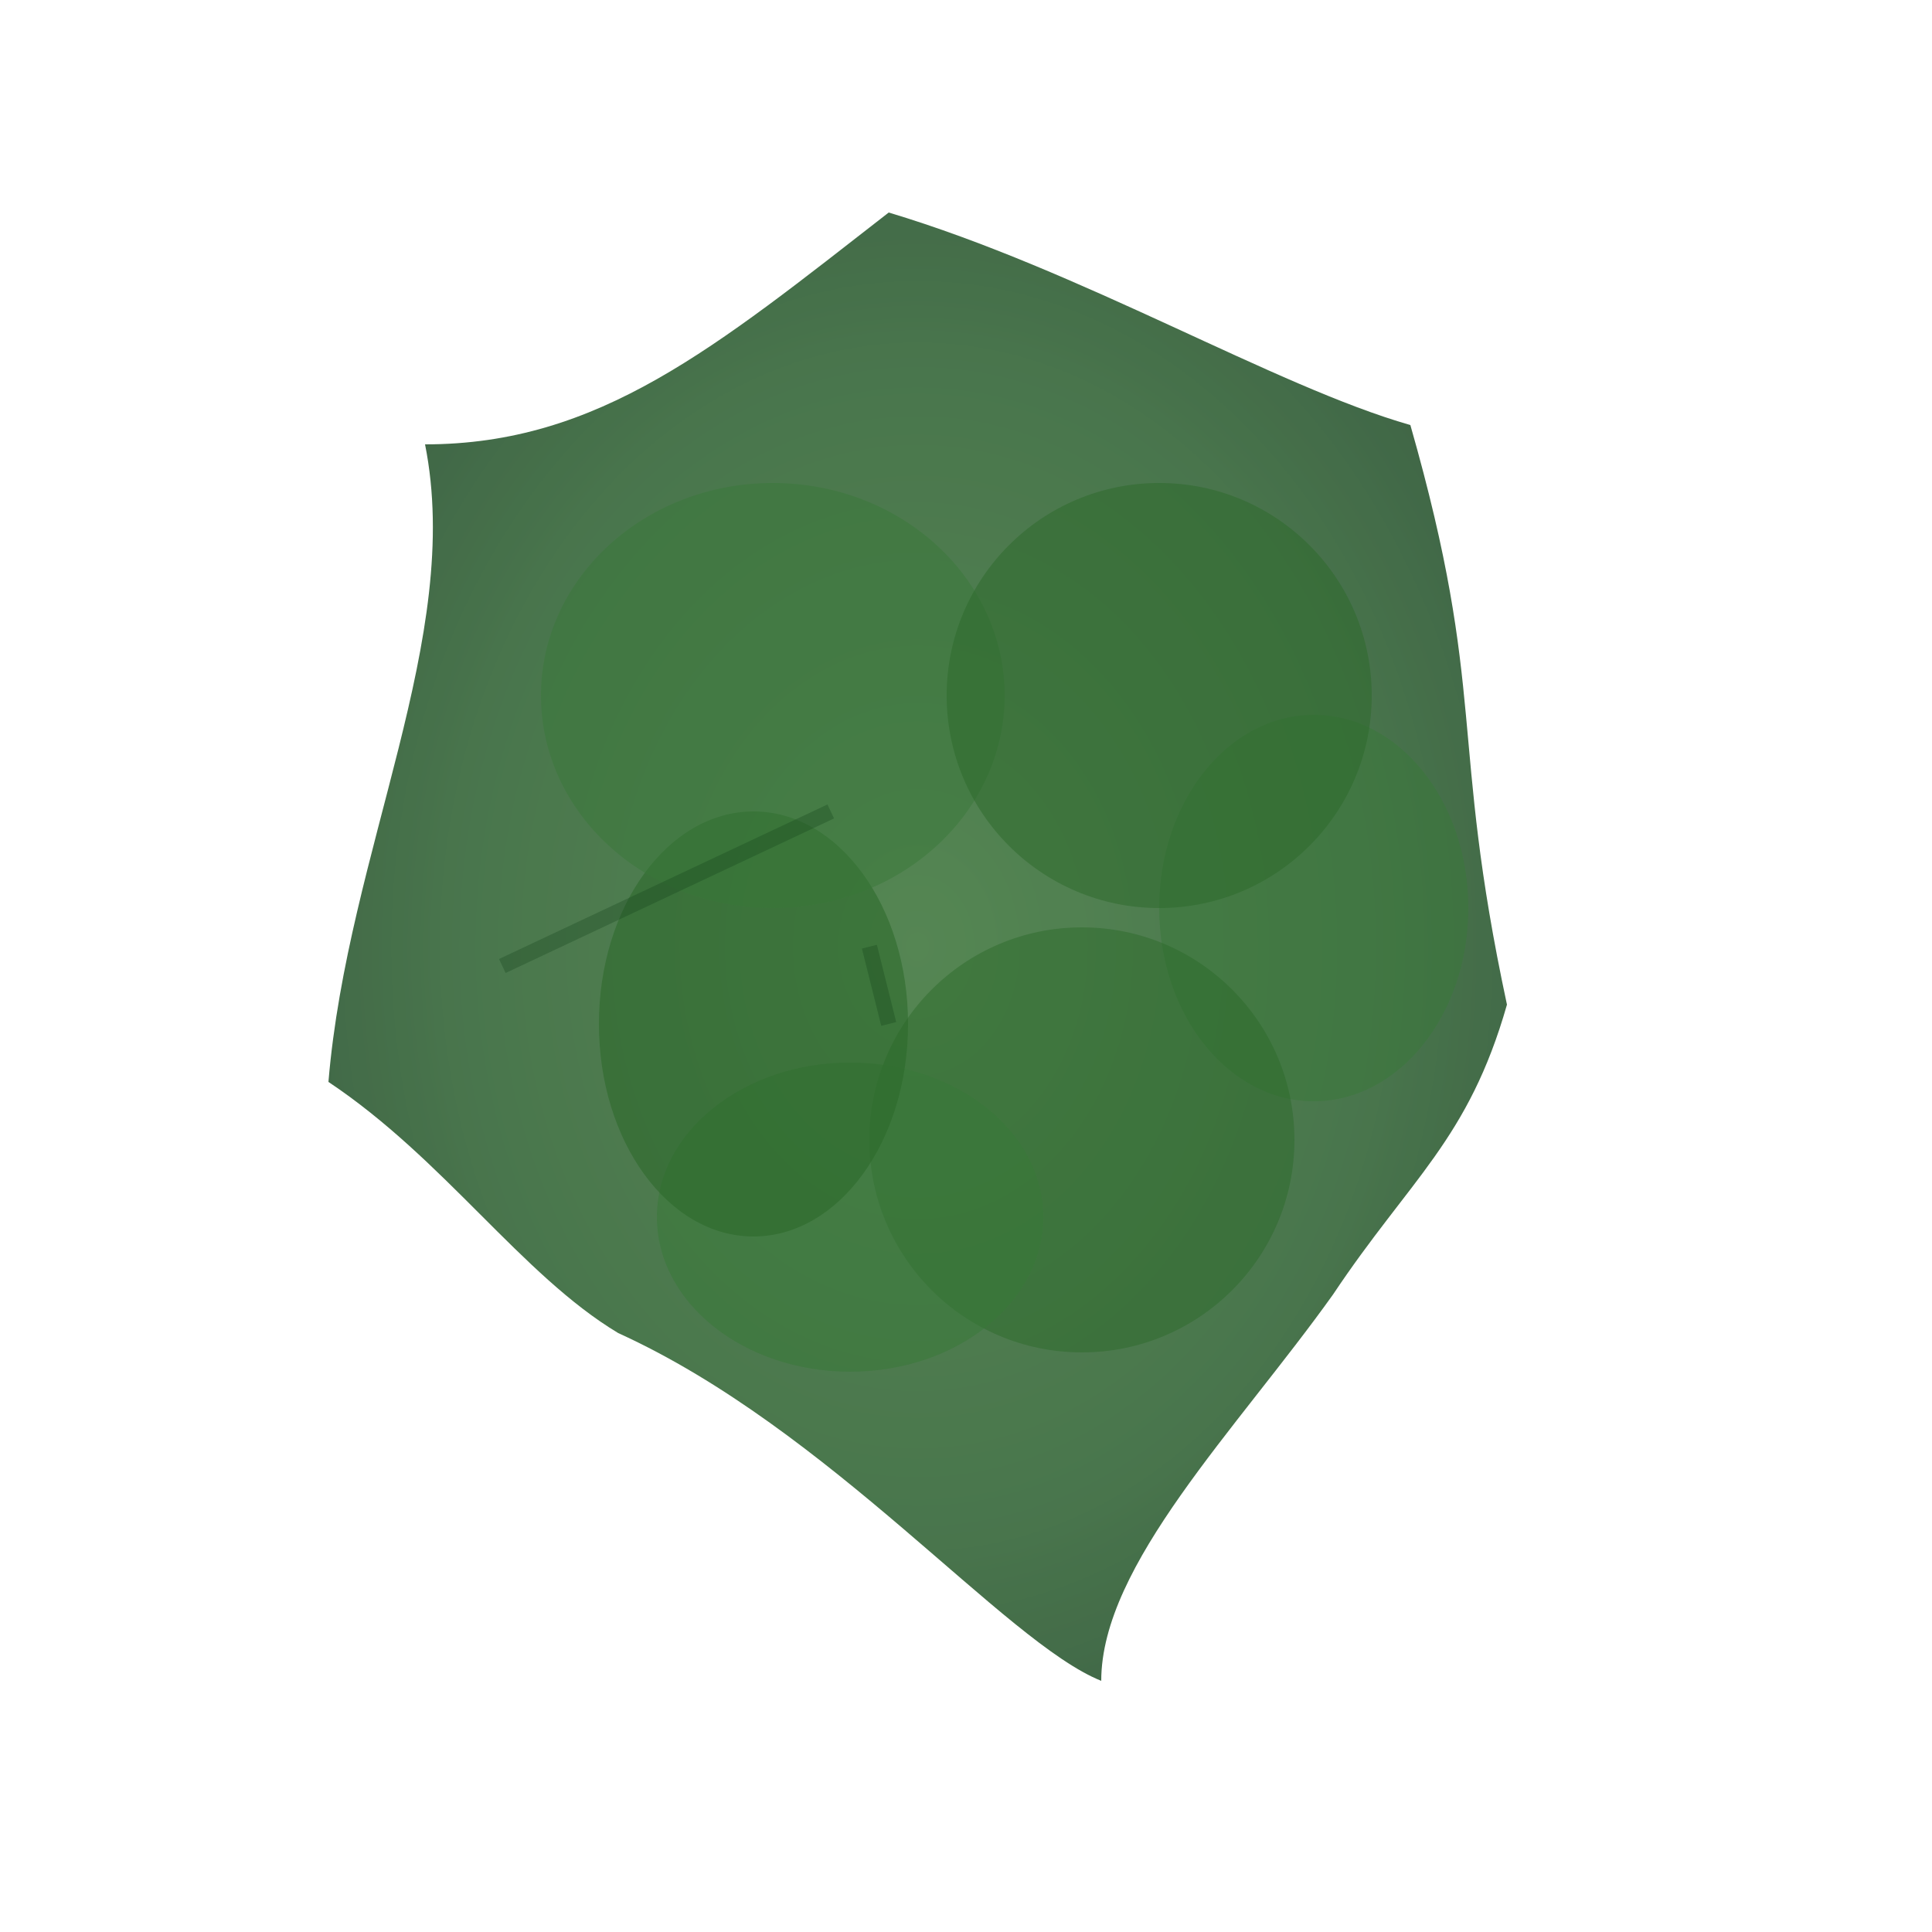
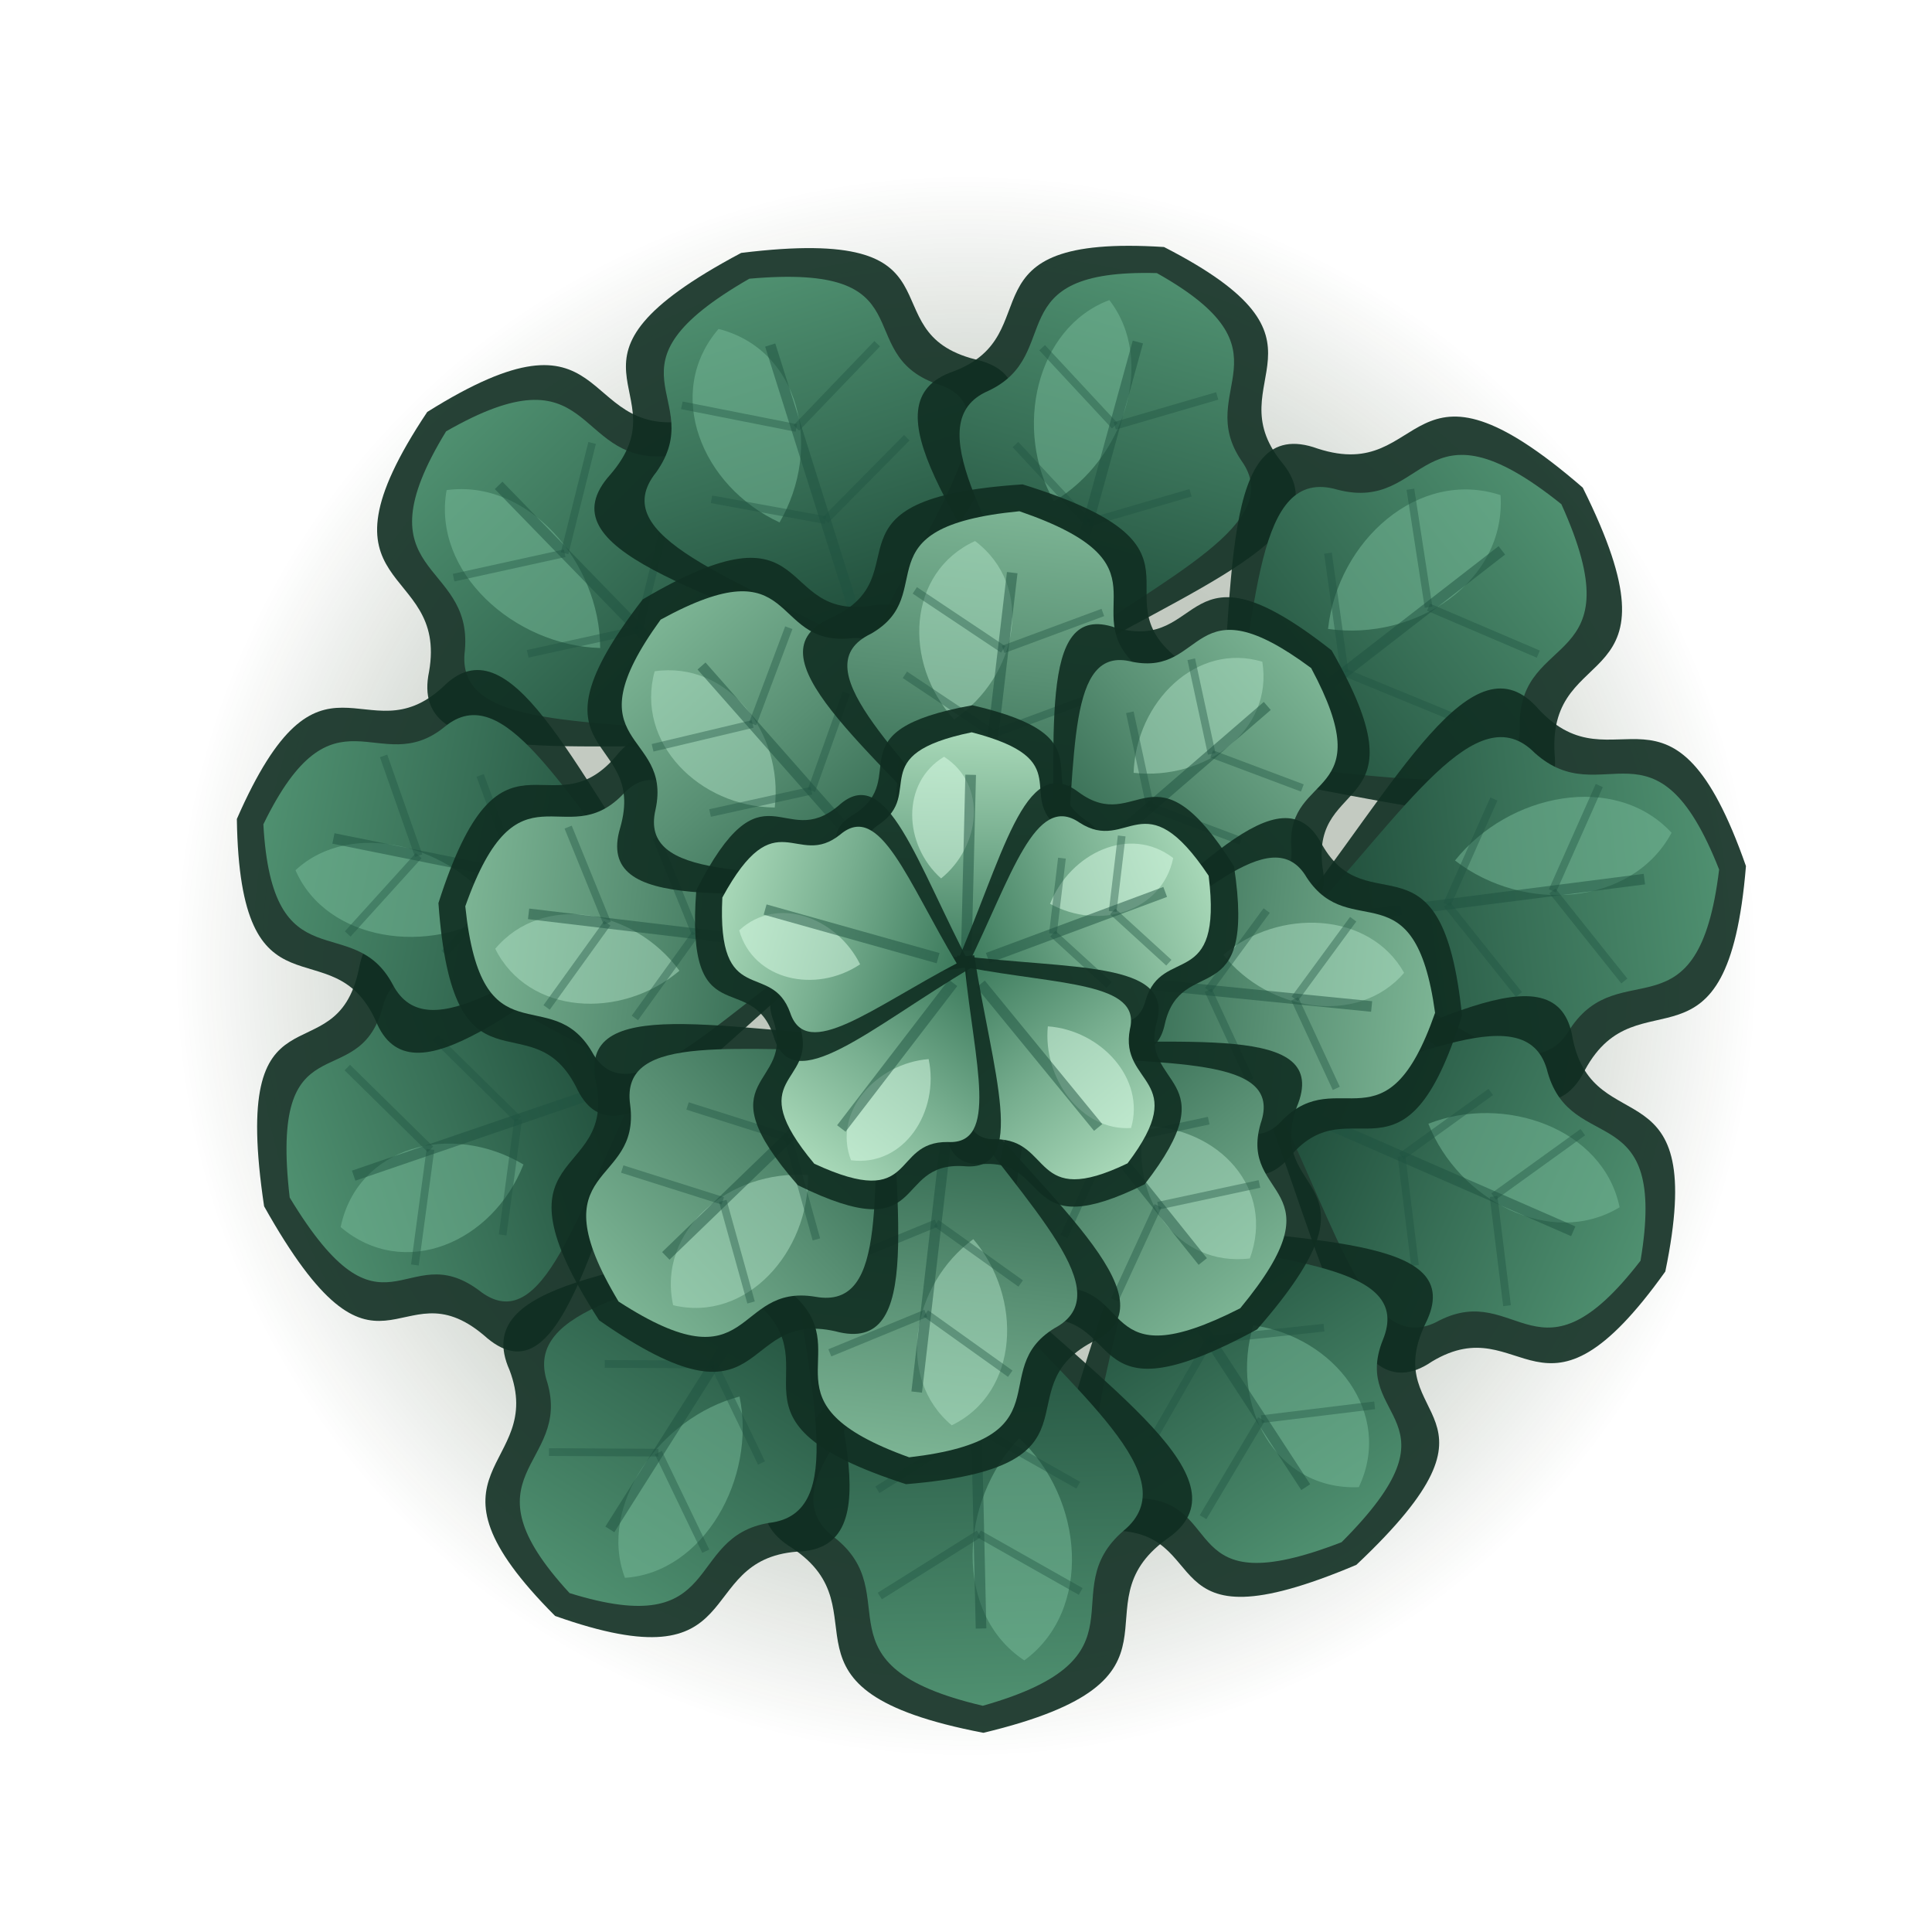
<svg xmlns="http://www.w3.org/2000/svg" viewBox="0 0 100 100">
  <defs>
-     <radialGradient id="kale_base" cx="50%" cy="50%" r="55%">
-       <stop offset="0%" stop-color="#2a6828" />
-       <stop offset="70%" stop-color="#1c5420" />
-       <stop offset="100%" stop-color="#104018" />
+     <radialGradient id="k4_shadow" cx="50%" cy="50%" r="50%">
+       <stop offset="0%" stop-color="#12300d" stop-opacity="0.28" />
+       <stop offset="62%" stop-color="#12300d" stop-opacity="0.25" />
+       <stop offset="100%" stop-color="#12300d" stop-opacity="0" />
    </radialGradient>
+     <linearGradient id="k4_r0" x1="0" y1="0" x2="0" y2="1">
+       <stop offset="0%" stop-color="#4f9070" />
+       <stop offset="48%" stop-color="#387057" />
+       <stop offset="100%" stop-color="#1d4a38" />
+     </linearGradient>
+     <linearGradient id="k4_r1" x1="0" y1="0" x2="0" y2="1">
+       <stop offset="0%" stop-color="#7cb494" />
+       <stop offset="48%" stop-color="#588f73" />
+       <stop offset="100%" stop-color="#2c624a" />
+     </linearGradient>
+     <linearGradient id="k4_r2" x1="0" y1="0" x2="0" y2="1">
+       <stop offset="0%" stop-color="#a8d8b8" />
+       <stop offset="48%" stop-color="#77ae8f" />
+       <stop offset="100%" stop-color="#3c7a5c" />
+     </linearGradient>
  </defs>
-   <path d="M78 52 C76 59 73 61 69 67 C64 74 57 81 57 87 C52 85 43 74 32 69 C27 66 23 60 17 56 C18 44 24 33 22 23 C31 23 37 18 46 11 C56 14 66 20 73 22 C77 36 75 38 78 52 Z" fill="url(#kale_base)" opacity="0.8" />
-   <ellipse cx="68" cy="47" rx="8" ry="10" fill="#387838" opacity="0.51" />
-   <ellipse cx="56" cy="59" rx="11" ry="11" fill="#2a6828" opacity="0.46" />
-   <ellipse cx="44" cy="63" rx="10" ry="8" fill="#387838" opacity="0.52" />
-   <ellipse cx="39" cy="53" rx="8" ry="11" fill="#2a6828" opacity="0.55" />
-   <ellipse cx="40" cy="36" rx="12" ry="11" fill="#387838" opacity="0.47" />
-   <ellipse cx="60" cy="36" rx="11" ry="11" fill="#2a6828" opacity="0.49" />
-   <line x1="43" y1="42" x2="26" y2="50" stroke="#104018" stroke-width="0.8" opacity="0.3" />
-   <line x1="45" y1="49" x2="46" y2="53" stroke="#104018" stroke-width="0.8" opacity="0.3" />
+   <circle cx="50" cy="50" r="41.0" fill="url(#k4_shadow)" />
+   <g transform="rotate(315.8 50 50)">
+     <path d="M 50.0 10.0 C 61.2 12.4, 54.6 16.3, 59.3 19.7 C 63.6 22.6, 56.5 27.4, 50.0 34.2 C 43.5 27.4, 36.4 22.6, 40.7 19.7 C 45.4 16.3, 38.8 12.4, 50.0 10.0 Z" fill="#0f2e21" opacity="0.9" />
+     <path d="M 50.0 11.4 C 58.6 13.6, 53.6 17.1, 57.2 20.2 C 60.5 22.8, 55.0 27.2, 50.0 33.4 C 45.0 27.2, 39.5 22.8, 42.8 20.2 C 46.4 17.1, 41.4 13.6, 50.0 11.4 Z" fill="url(#k4_r0)" />
+     <path d="M 47.9 13.6 C 51.3 16.1, 51.0 21.8, 47.9 25.0 C 44.8 21.8, 44.4 16.1, 47.9 13.6 Z" fill="#79be9c" opacity="0.5" />
+     <line x1="50" y1="31.6" x2="50" y2="15.3" stroke="#1e5240" stroke-width="0.55" opacity="0.5" />
+     <line x1="50" y1="25.7" x2="55.0" y2="22.6" stroke="#1e5240" stroke-width="0.4" opacity="0.4" />
+     <line x1="50" y1="25.7" x2="45.0" y2="22.6" stroke="#1e5240" stroke-width="0.4" opacity="0.4" />
+     <line x1="50" y1="20.2" x2="55.0" y2="17.1" stroke="#1e5240" stroke-width="0.4" opacity="0.4" />
+     <line x1="50" y1="20.2" x2="45.0" y2="17.1" stroke="#1e5240" stroke-width="0.4" opacity="0.4" />
+   </g>
+   <g transform="rotate(342.5 50 50)">
+     <path d="M 50.0 11.3 C 61.9 13.5, 54.9 17.1, 59.9 20.2 C 64.5 22.9, 56.9 27.4, 50.0 33.6 C 43.1 27.4, 35.5 22.9, 40.1 20.2 C 45.1 17.1, 38.1 13.5, 50.0 11.3 Z" fill="#0f2e21" opacity="0.9" />
+     <path d="M 50.0 12.7 C 59.1 14.7, 53.8 17.9, 57.6 20.8 C 61.2 23.2, 55.3 27.2, 50.0 32.8 C 44.7 27.2, 38.8 23.2, 42.4 20.8 C 46.2 17.9, 40.9 14.7, 50.0 12.7 Z" fill="url(#k4_r0)" />
+     <path d="M 47.7 14.7 C 51.4 17.0, 51.0 22.2, 47.7 25.2 C 44.4 22.2, 44.0 17.0, 47.7 14.7 Z" fill="#79be9c" opacity="0.5" />
+     <line x1="50" y1="31.2" x2="50" y2="16.3" stroke="#1e5240" stroke-width="0.55" opacity="0.5" />
+     <line x1="50" y1="25.8" x2="55.3" y2="23.0" stroke="#1e5240" stroke-width="0.4" opacity="0.4" />
+     <line x1="50" y1="25.8" x2="44.7" y2="23.0" stroke="#1e5240" stroke-width="0.4" opacity="0.4" />
+     <line x1="50" y1="20.8" x2="55.3" y2="17.9" stroke="#1e5240" stroke-width="0.4" opacity="0.4" />
+     <line x1="50" y1="20.8" x2="44.7" y2="17.9" stroke="#1e5240" stroke-width="0.4" opacity="0.4" />
+   </g>
+   <g transform="rotate(375.4 50 50)">
+     <path d="M 50.0 11.4 C 60.6 13.6, 54.4 17.3, 58.8 20.5 C 62.9 23.3, 56.2 27.9, 50.0 34.3 C 43.8 27.9, 37.1 23.3, 41.2 20.5 C 45.6 17.3, 39.4 13.6, 50.0 11.4 Z" fill="#0f2e21" opacity="0.9" />
+     <path d="M 50.0 12.8 C 58.1 14.8, 53.4 18.1, 56.8 21.0 C 59.9 23.5, 54.7 27.7, 50.0 33.5 C 45.3 27.7, 40.1 23.5, 43.2 21.0 C 46.6 18.1, 41.9 14.8, 50.0 12.8 Z" fill="url(#k4_r0)" />
+     <path d="M 48.0 14.8 C 51.2 17.2, 50.9 22.6, 48.0 25.6 C 45.0 22.6, 44.7 17.2, 48.0 14.8 Z" fill="#79be9c" opacity="0.5" />
+     <line x1="50" y1="31.8" x2="50" y2="16.5" stroke="#1e5240" stroke-width="0.55" opacity="0.5" />
+     <line x1="50" y1="26.2" x2="54.7" y2="23.3" stroke="#1e5240" stroke-width="0.4" opacity="0.4" />
+     <line x1="50" y1="26.2" x2="45.3" y2="23.3" stroke="#1e5240" stroke-width="0.4" opacity="0.4" />
+     <line x1="50" y1="21.0" x2="54.7" y2="18.1" stroke="#1e5240" stroke-width="0.4" opacity="0.4" />
+     <line x1="50" y1="21.0" x2="45.3" y2="18.1" stroke="#1e5240" stroke-width="0.4" opacity="0.4" />
+   </g>
+   <g transform="rotate(412.2 50 50)">
+     <path d="M 50.0 9.6 C 62.0 12.0, 55.0 15.8, 60.0 19.2 C 64.6 22.1, 57.0 26.9, 50.0 33.6 C 43.0 26.9, 35.4 22.1, 40.0 19.2 C 45.0 15.8, 38.0 12.0, 50.0 9.6 Z" fill="#0f2e21" opacity="0.9" />
+     <path d="M 50.0 11.0 C 59.2 13.2, 53.8 16.7, 57.7 19.7 C 61.3 22.3, 55.4 26.7, 50.0 32.8 C 44.6 26.7, 38.7 22.3, 42.3 19.7 C 46.2 16.7, 40.8 13.2, 50.0 11.0 Z" fill="url(#k4_r0)" />
+     <path d="M 47.7 13.2 C 51.4 15.7, 51.0 21.3, 47.7 24.5 C 44.4 21.3, 44.0 15.7, 47.7 13.2 Z" fill="#79be9c" opacity="0.5" />
+     <line x1="50" y1="31.0" x2="50" y2="14.9" stroke="#1e5240" stroke-width="0.55" opacity="0.5" />
+     <line x1="50" y1="25.2" x2="55.4" y2="22.1" stroke="#1e5240" stroke-width="0.4" opacity="0.4" />
+     <line x1="50" y1="25.2" x2="44.6" y2="22.1" stroke="#1e5240" stroke-width="0.4" opacity="0.4" />
+     <line x1="50" y1="19.7" x2="55.4" y2="16.7" stroke="#1e5240" stroke-width="0.4" opacity="0.4" />
+     <line x1="50" y1="19.7" x2="44.6" y2="16.7" stroke="#1e5240" stroke-width="0.4" opacity="0.4" />
+   </g>
+   <g transform="rotate(442.7 50 50)">
+     <path d="M 50.0 9.3 C 61.3 11.7, 54.7 15.5, 59.4 18.9 C 63.8 21.8, 56.6 26.6, 50.0 33.3 C 43.4 26.6, 36.2 21.8, 40.6 18.9 C 45.3 15.5, 38.7 11.7, 50.0 9.3 Z" fill="#0f2e21" opacity="0.9" />
+     <path d="M 50.0 10.7 C 58.7 12.9, 53.6 16.3, 57.2 19.4 C 60.6 22.0, 55.1 26.4, 50.0 32.5 C 44.9 26.4, 39.4 22.0, 42.8 19.4 C 46.4 16.3, 41.3 12.9, 50.0 10.7 Z" fill="url(#k4_r0)" />
+     <path d="M 47.8 12.9 C 51.3 15.4, 51.0 21.0, 47.8 24.2 C 44.7 21.0, 44.3 15.4, 47.8 12.9 Z" fill="#79be9c" opacity="0.5" />
+     <line x1="50" y1="30.8" x2="50" y2="14.6" stroke="#1e5240" stroke-width="0.55" opacity="0.5" />
+     <line x1="50" y1="24.9" x2="55.1" y2="21.8" stroke="#1e5240" stroke-width="0.4" opacity="0.4" />
+     <line x1="50" y1="24.9" x2="44.9" y2="21.8" stroke="#1e5240" stroke-width="0.4" opacity="0.4" />
+     <line x1="50" y1="19.4" x2="55.1" y2="16.3" stroke="#1e5240" stroke-width="0.4" opacity="0.4" />
+     <line x1="50" y1="19.4" x2="44.9" y2="16.3" stroke="#1e5240" stroke-width="0.4" opacity="0.4" />
+   </g>
+   <g transform="rotate(473.6 50 50)">
+     <path d="M 50.0 10.5 C 60.9 12.8, 54.6 16.5, 59.1 19.7 C 63.4 22.4, 56.4 27.0, 50.0 33.4 C 43.6 27.0, 36.6 22.4, 40.9 19.7 C 45.4 16.5, 39.1 12.8, 50.0 10.5 Z" fill="#0f2e21" opacity="0.9" />
+     <path d="M 50.0 11.9 C 58.4 14.0, 53.5 17.3, 57.0 20.2 C 60.3 22.7, 54.9 26.8, 50.0 32.6 C 45.1 26.8, 39.7 22.7, 43.0 20.2 C 46.5 17.3, 41.6 14.0, 50.0 11.9 Z" fill="url(#k4_r0)" />
+     <path d="M 47.9 14.0 C 51.3 16.4, 50.9 21.8, 47.9 24.8 C 44.9 21.8, 44.5 16.4, 47.9 14.0 Z" fill="#79be9c" opacity="0.5" />
+     <line x1="50" y1="31.0" x2="50" y2="15.7" stroke="#1e5240" stroke-width="0.55" opacity="0.5" />
+     <line x1="50" y1="25.4" x2="54.9" y2="22.5" stroke="#1e5240" stroke-width="0.4" opacity="0.4" />
+     <line x1="50" y1="25.4" x2="45.1" y2="22.5" stroke="#1e5240" stroke-width="0.4" opacity="0.4" />
+     <line x1="50" y1="20.2" x2="54.9" y2="17.3" stroke="#1e5240" stroke-width="0.4" opacity="0.4" />
+     <line x1="50" y1="20.2" x2="45.1" y2="17.3" stroke="#1e5240" stroke-width="0.4" opacity="0.4" />
+   </g>
+   <g transform="rotate(506.9 50 50)">
+     <path d="M 50.0 13.0 C 61.7 15.1, 54.9 18.5, 59.8 21.5 C 64.3 24.1, 56.8 28.4, 50.0 34.4 C 43.2 28.4, 35.7 24.1, 40.2 21.5 C 45.1 18.5, 38.3 15.1, 50.0 13.0 Z" fill="#0f2e21" opacity="0.9" />
+     <path d="M 50.0 14.4 C 59.0 16.3, 53.8 19.4, 57.5 22.0 C 61.0 24.4, 55.3 28.2, 50.0 33.6 C 44.7 28.2, 39.0 24.4, 42.5 22.0 C 46.2 19.4, 41.0 16.3, 50.0 14.4 Z" fill="url(#k4_r0)" />
+     <path d="M 47.7 16.3 C 51.4 18.5, 51.0 23.5, 47.7 26.3 C 44.5 23.5, 44.1 18.5, 47.7 16.3 Z" fill="#79be9c" opacity="0.5" />
+     <line x1="50" y1="32.0" x2="50" y2="17.8" stroke="#1e5240" stroke-width="0.55" opacity="0.5" />
+     <line x1="50" y1="26.9" x2="55.3" y2="24.2" stroke="#1e5240" stroke-width="0.4" opacity="0.4" />
+     <line x1="50" y1="26.9" x2="44.7" y2="24.2" stroke="#1e5240" stroke-width="0.4" opacity="0.4" />
+     <line x1="50" y1="22.0" x2="55.3" y2="19.4" stroke="#1e5240" stroke-width="0.4" opacity="0.4" />
+     <line x1="50" y1="22.0" x2="44.7" y2="19.4" stroke="#1e5240" stroke-width="0.4" opacity="0.4" />
+   </g>
+   <g transform="rotate(538.7 50 50)">
+     <path d="M 50.0 10.3 C 61.6 12.8, 54.8 16.7, 59.7 20.1 C 64.2 23.0, 56.8 27.9, 50.0 34.7 C 43.2 27.9, 35.8 23.0, 40.3 20.1 C 45.2 16.7, 38.4 12.8, 50.0 10.3 Z" fill="#0f2e21" opacity="0.9" />
+     <path d="M 50.0 11.7 C 58.9 14.0, 53.7 17.5, 57.5 20.6 C 60.9 23.3, 55.2 27.7, 50.0 33.9 C 44.8 27.7, 39.1 23.3, 42.5 20.6 C 46.3 17.5, 41.1 14.0, 50.0 11.7 Z" fill="url(#k4_r0)" />
+     <path d="M 47.8 14.0 C 51.4 16.5, 51.0 22.3, 47.8 25.5 C 44.5 22.3, 44.2 16.5, 47.8 14.0 Z" fill="#79be9c" opacity="0.5" />
+     <line x1="50" y1="32.1" x2="50" y2="15.7" stroke="#1e5240" stroke-width="0.55" opacity="0.5" />
+     <line x1="50" y1="26.1" x2="55.2" y2="23.0" stroke="#1e5240" stroke-width="0.4" opacity="0.4" />
+     <line x1="50" y1="26.1" x2="44.8" y2="23.0" stroke="#1e5240" stroke-width="0.4" opacity="0.4" />
+     <line x1="50" y1="20.6" x2="55.2" y2="17.5" stroke="#1e5240" stroke-width="0.4" opacity="0.4" />
+     <line x1="50" y1="20.6" x2="44.8" y2="17.5" stroke="#1e5240" stroke-width="0.4" opacity="0.4" />
+   </g>
+   <g transform="rotate(572.3 50 50)">
+     <path d="M 50.0 10.2 C 60.6 12.6, 54.4 16.4, 58.8 19.7 C 63.0 22.5, 56.2 27.3, 50.0 33.9 C 43.8 27.3, 37.0 22.5, 41.2 19.7 C 45.6 16.4, 39.4 12.6, 50.0 10.2 Z" fill="#0f2e21" opacity="0.9" />
+     <path d="M 50.0 11.6 C 58.2 13.8, 53.4 17.2, 56.8 20.2 C 60.0 22.8, 54.8 27.1, 50.0 33.1 C 45.2 27.1, 40.0 22.8, 43.2 20.2 C 46.6 17.2, 41.8 13.8, 50.0 11.6 Z" fill="url(#k4_r0)" />
+     <path d="M 48.0 13.8 C 51.2 16.2, 50.9 21.8, 48.0 24.9 C 45.0 21.8, 44.7 16.2, 48.0 13.8 Z" fill="#79be9c" opacity="0.5" />
+     <line x1="50" y1="31.4" x2="50" y2="15.5" stroke="#1e5240" stroke-width="0.55" opacity="0.5" />
+     <line x1="50" y1="25.6" x2="54.8" y2="22.6" stroke="#1e5240" stroke-width="0.4" opacity="0.4" />
+     <line x1="50" y1="25.6" x2="45.2" y2="22.6" stroke="#1e5240" stroke-width="0.4" opacity="0.4" />
+     <line x1="50" y1="20.2" x2="54.8" y2="17.2" stroke="#1e5240" stroke-width="0.4" opacity="0.4" />
+     <line x1="50" y1="20.2" x2="45.2" y2="17.2" stroke="#1e5240" stroke-width="0.4" opacity="0.4" />
+   </g>
+   <g transform="rotate(611.1 50 50)">
+     <path d="M 50.0 11.6 C 62.0 13.8, 55.0 17.2, 60.0 20.2 C 64.7 22.8, 57.0 27.1, 50.0 33.1 C 43.0 27.1, 35.3 22.8, 40.0 20.2 C 45.0 17.2, 38.0 13.8, 50.0 11.6 Z" fill="#0f2e21" opacity="0.9" />
+     <path d="M 50.0 13.0 C 59.2 15.0, 53.8 18.0, 57.7 20.7 C 61.3 23.0, 55.4 26.9, 50.0 32.3 C 44.6 26.9, 38.7 23.0, 42.3 20.7 C 46.2 18.0, 40.8 15.0, 50.0 13.0 Z" fill="url(#k4_r0)" />
+     <path d="M 47.7 15.0 C 51.4 17.2, 51.0 22.2, 47.7 25.0 C 44.4 22.2, 44.0 17.2, 47.7 15.0 Z" fill="#79be9c" opacity="0.5" />
+     <line x1="50" y1="30.7" x2="50" y2="16.5" stroke="#1e5240" stroke-width="0.55" opacity="0.5" />
+     <line x1="50" y1="25.5" x2="55.4" y2="22.8" stroke="#1e5240" stroke-width="0.4" opacity="0.4" />
+     <line x1="50" y1="25.5" x2="44.6" y2="22.8" stroke="#1e5240" stroke-width="0.4" opacity="0.4" />
+     <line x1="50" y1="20.7" x2="55.4" y2="18.0" stroke="#1e5240" stroke-width="0.4" opacity="0.4" />
+     <line x1="50" y1="20.7" x2="44.6" y2="18.0" stroke="#1e5240" stroke-width="0.4" opacity="0.4" />
+   </g>
+   <g transform="rotate(641.4 50 50)">
+     <path d="M 50.0 11.5 C 60.6 13.8, 54.4 17.4, 58.8 20.6 C 62.9 23.3, 56.2 27.9, 50.0 34.3 C 43.8 27.9, 37.1 23.3, 41.2 20.6 C 45.6 17.4, 39.4 13.8, 50.0 11.5 Z" fill="#0f2e21" opacity="0.9" />
+     <path d="M 50.0 12.9 C 58.1 15.0, 53.4 18.3, 56.8 21.1 C 59.9 23.6, 54.7 27.7, 50.0 33.5 C 45.3 27.7, 40.1 23.6, 43.2 21.1 C 46.6 18.3, 41.9 15.0, 50.0 12.9 Z" fill="url(#k4_r0)" />
+     <path d="M 48.0 15.0 C 51.2 17.3, 50.9 22.7, 48.0 25.7 C 45.0 22.7, 44.7 17.3, 48.0 15.0 Z" fill="#79be9c" opacity="0.5" />
+     <line x1="50" y1="31.8" x2="50" y2="16.6" stroke="#1e5240" stroke-width="0.55" opacity="0.5" />
+     <line x1="50" y1="26.3" x2="54.7" y2="23.4" stroke="#1e5240" stroke-width="0.4" opacity="0.4" />
+     <line x1="50" y1="26.3" x2="45.3" y2="23.4" stroke="#1e5240" stroke-width="0.4" opacity="0.4" />
+     <line x1="50" y1="21.1" x2="54.7" y2="18.3" stroke="#1e5240" stroke-width="0.4" opacity="0.4" />
+     <line x1="50" y1="21.1" x2="45.3" y2="18.3" stroke="#1e5240" stroke-width="0.4" opacity="0.4" />
+   </g>
+   <g transform="rotate(276.8 50 50)">
+     <path d="M 50.0 22.5 C 60.4 24.5, 54.3 27.8, 58.6 30.7 C 62.7 33.2, 56.1 37.3, 50.0 43.1 C 43.9 37.3, 37.3 33.2, 41.4 30.7 C 45.7 27.8, 39.6 24.5, 50.0 22.5 Z" fill="#0f2e21" opacity="0.9" />
+     <path d="M 50.0 23.9 C 58.0 25.7, 53.3 28.7, 56.7 31.3 C 59.8 33.5, 54.7 37.2, 50.0 42.3 C 45.3 37.2, 40.2 33.5, 43.3 31.3 C 46.7 28.7, 42.0 25.7, 50.0 23.9 Z" fill="url(#k4_r1)" />
+     <path d="M 48.0 25.7 C 51.2 27.8, 50.9 32.6, 48.0 35.3 C 45.1 32.6, 44.8 27.8, 48.0 25.7 Z" fill="#b0e2c5" opacity="0.5" />
+     <line x1="50" y1="40.9" x2="50" y2="27.2" stroke="#1e5240" stroke-width="0.55" opacity="0.5" />
+     <line x1="50" y1="35.9" x2="54.7" y2="33.3" stroke="#1e5240" stroke-width="0.4" opacity="0.4" />
+     <line x1="50" y1="35.9" x2="45.3" y2="33.3" stroke="#1e5240" stroke-width="0.4" opacity="0.4" />
+     <line x1="50" y1="31.3" x2="54.7" y2="28.7" stroke="#1e5240" stroke-width="0.4" opacity="0.4" />
+     <line x1="50" y1="31.3" x2="45.3" y2="28.7" stroke="#1e5240" stroke-width="0.4" opacity="0.4" />
+   </g>
+   <g transform="rotate(318.6 50 50)">
+     <path d="M 50.0 24.7 C 60.4 26.7, 54.3 30.0, 58.7 32.8 C 62.7 35.3, 56.1 39.3, 50.0 45.0 C 43.9 39.3, 37.3 35.3, 41.3 32.8 C 45.7 30.0, 39.6 26.7, 50.0 24.7 Z" fill="#0f2e21" opacity="0.9" />
+     <path d="M 50.0 26.1 C 58.0 27.9, 53.3 30.8, 56.7 33.3 C 59.8 35.5, 54.7 39.1, 50.0 44.2 C 45.3 39.1, 40.2 35.5, 43.3 33.3 C 46.7 30.8, 42.0 27.9, 50.0 26.1 Z" fill="url(#k4_r1)" />
+     <path d="M 48.0 27.9 C 51.2 30.0, 50.9 34.7, 48.0 37.3 C 45.1 34.7, 44.8 30.0, 48.0 27.9 Z" fill="#b0e2c5" opacity="0.5" />
+     <line x1="50" y1="42.8" x2="50" y2="29.3" stroke="#1e5240" stroke-width="0.55" opacity="0.5" />
+     <line x1="50" y1="37.9" x2="54.7" y2="35.3" stroke="#1e5240" stroke-width="0.4" opacity="0.4" />
+     <line x1="50" y1="37.9" x2="45.3" y2="35.3" stroke="#1e5240" stroke-width="0.4" opacity="0.4" />
+     <line x1="50" y1="33.3" x2="54.7" y2="30.8" stroke="#1e5240" stroke-width="0.4" opacity="0.4" />
+     <line x1="50" y1="33.3" x2="45.3" y2="30.8" stroke="#1e5240" stroke-width="0.4" opacity="0.4" />
+   </g>
+   <g transform="rotate(366.7 50 50)">
+     <path d="M 50.0 24.9 C 60.8 26.9, 54.5 30.1, 59.0 32.9 C 63.2 35.3, 56.3 39.3, 50.0 44.9 C 43.7 39.3, 36.8 35.3, 41.0 32.9 C 45.5 30.1, 39.2 26.9, 50.0 24.9 Z" fill="#0f2e21" opacity="0.9" />
+     <path d="M 50.0 26.3 C 58.3 28.1, 53.5 31.0, 56.9 33.5 C 60.2 35.6, 54.9 39.2, 50.0 44.1 C 45.1 39.2, 39.8 35.6, 43.1 33.5 C 46.5 31.0, 41.7 28.1, 50.0 26.3 Z" fill="url(#k4_r1)" />
+     <path d="M 47.9 28.1 C 51.3 30.1, 50.9 34.8, 47.9 37.4 C 44.9 34.8, 44.6 30.1, 47.9 28.1 Z" fill="#b0e2c5" opacity="0.5" />
+     <line x1="50" y1="42.7" x2="50" y2="29.5" stroke="#1e5240" stroke-width="0.55" opacity="0.5" />
+     <line x1="50" y1="37.9" x2="54.9" y2="35.4" stroke="#1e5240" stroke-width="0.4" opacity="0.4" />
+     <line x1="50" y1="37.9" x2="45.1" y2="35.4" stroke="#1e5240" stroke-width="0.4" opacity="0.4" />
+     <line x1="50" y1="33.5" x2="54.9" y2="31.0" stroke="#1e5240" stroke-width="0.4" opacity="0.4" />
+     <line x1="50" y1="33.5" x2="45.1" y2="31.0" stroke="#1e5240" stroke-width="0.4" opacity="0.4" />
+   </g>
+   <g transform="rotate(409.2 50 50)">
+     <path d="M 50.0 25.0 C 59.8 26.9, 54.1 30.0, 58.2 32.7 C 62.0 34.9, 55.7 38.8, 50.0 44.1 C 44.3 38.8, 38.0 34.9, 41.8 32.7 C 45.9 30.0, 40.2 26.9, 50.0 25.0 Z" fill="#0f2e21" opacity="0.9" />
+     <path d="M 50.0 26.4 C 57.6 28.1, 53.2 30.8, 56.3 33.2 C 59.2 35.2, 54.4 38.6, 50.0 43.3 C 45.6 38.6, 40.8 35.2, 43.7 33.2 C 46.8 30.8, 42.4 28.1, 50.0 26.4 Z" fill="url(#k4_r1)" />
+     <path d="M 48.1 28.1 C 51.2 30.0, 50.8 34.4, 48.1 36.9 C 45.4 34.4, 45.1 30.0, 48.1 28.1 Z" fill="#b0e2c5" opacity="0.5" />
+     <line x1="50" y1="42.0" x2="50" y2="29.4" stroke="#1e5240" stroke-width="0.55" opacity="0.5" />
+     <line x1="50" y1="37.4" x2="54.4" y2="35.0" stroke="#1e5240" stroke-width="0.4" opacity="0.4" />
+     <line x1="50" y1="37.4" x2="45.6" y2="35.0" stroke="#1e5240" stroke-width="0.4" opacity="0.4" />
+     <line x1="50" y1="33.2" x2="54.4" y2="30.8" stroke="#1e5240" stroke-width="0.4" opacity="0.4" />
+     <line x1="50" y1="33.2" x2="45.6" y2="30.8" stroke="#1e5240" stroke-width="0.4" opacity="0.4" />
+   </g>
+   <g transform="rotate(455.7 50 50)">
+     <path d="M 50.0 24.2 C 59.8 26.2, 54.1 29.5, 58.1 32.3 C 61.9 34.8, 55.7 38.8, 50.0 44.5 C 44.3 38.8, 38.1 34.8, 41.9 32.3 C 45.9 29.5, 40.2 26.2, 50.0 24.2 Z" fill="#0f2e21" opacity="0.9" />
+     <path d="M 50.0 25.6 C 57.5 27.4, 53.1 30.3, 56.3 32.9 C 59.2 35.0, 54.4 38.6, 50.0 43.7 C 45.6 38.6, 40.8 35.0, 43.7 32.9 C 46.9 30.3, 42.5 27.4, 50.0 25.6 Z" fill="url(#k4_r1)" />
+     <path d="M 48.1 27.4 C 51.1 29.5, 50.8 34.2, 48.1 36.8 C 45.4 34.2, 45.1 29.5, 48.1 27.4 Z" fill="#b0e2c5" opacity="0.5" />
+     <line x1="50" y1="42.3" x2="50" y2="28.9" stroke="#1e5240" stroke-width="0.55" opacity="0.5" />
+     <line x1="50" y1="37.4" x2="54.4" y2="34.8" stroke="#1e5240" stroke-width="0.4" opacity="0.4" />
+     <line x1="50" y1="37.4" x2="45.6" y2="34.8" stroke="#1e5240" stroke-width="0.4" opacity="0.4" />
+     <line x1="50" y1="32.9" x2="54.4" y2="30.3" stroke="#1e5240" stroke-width="0.4" opacity="0.4" />
+     <line x1="50" y1="32.9" x2="45.6" y2="30.3" stroke="#1e5240" stroke-width="0.4" opacity="0.4" />
+   </g>
+   <g transform="rotate(501.3 50 50)">
+     <path d="M 50.0 25.9 C 60.6 27.8, 54.4 30.9, 58.8 33.6 C 63.0 35.9, 56.2 39.7, 50.0 45.0 C 43.8 39.7, 37.0 35.9, 41.2 33.6 C 45.6 30.9, 39.4 27.8, 50.0 25.9 Z" fill="#0f2e21" opacity="0.9" />
+     <path d="M 50.0 27.3 C 58.2 29.0, 53.4 31.7, 56.8 34.1 C 60.0 36.1, 54.8 39.5, 50.0 44.2 C 45.2 39.5, 40.0 36.1, 43.2 34.1 C 46.6 31.7, 41.8 29.0, 50.0 27.3 Z" fill="url(#k4_r1)" />
+     <path d="M 48.0 29.0 C 51.2 31.0, 50.9 35.3, 48.0 37.8 C 45.0 35.3, 44.7 31.0, 48.0 29.0 Z" fill="#b0e2c5" opacity="0.5" />
+     <line x1="50" y1="42.9" x2="50" y2="30.4" stroke="#1e5240" stroke-width="0.55" opacity="0.5" />
+     <line x1="50" y1="38.3" x2="54.8" y2="35.9" stroke="#1e5240" stroke-width="0.4" opacity="0.4" />
+     <line x1="50" y1="38.3" x2="45.2" y2="35.9" stroke="#1e5240" stroke-width="0.4" opacity="0.4" />
+     <line x1="50" y1="34.1" x2="54.8" y2="31.7" stroke="#1e5240" stroke-width="0.4" opacity="0.4" />
+     <line x1="50" y1="34.1" x2="45.2" y2="31.7" stroke="#1e5240" stroke-width="0.4" opacity="0.4" />
+   </g>
+   <g transform="rotate(546.6 50 50)">
+     <path d="M 50.0 23.0 C 60.5 25.1, 54.4 28.4, 58.7 31.4 C 62.8 33.9, 56.1 38.1, 50.0 43.9 C 43.9 38.1, 37.2 33.9, 41.3 31.4 C 45.6 28.4, 39.5 25.1, 50.0 23.0 Z" fill="#0f2e21" opacity="0.9" />
+     <path d="M 50.0 24.4 C 58.1 26.3, 53.4 29.3, 56.7 31.9 C 59.9 34.1, 54.7 37.9, 50.0 43.1 C 45.3 37.9, 40.1 34.1, 43.3 31.9 C 46.6 29.3, 41.9 26.3, 50.0 24.4 Z" fill="url(#k4_r1)" />
+     <path d="M 48.0 26.3 C 51.2 28.4, 50.9 33.3, 48.0 36.0 C 45.1 33.3, 44.7 28.4, 48.0 26.3 Z" fill="#b0e2c5" opacity="0.5" />
+     <line x1="50" y1="41.6" x2="50" y2="27.8" stroke="#1e5240" stroke-width="0.55" opacity="0.5" />
+     <line x1="50" y1="36.6" x2="54.7" y2="34.0" stroke="#1e5240" stroke-width="0.4" opacity="0.4" />
+     <line x1="50" y1="36.6" x2="45.3" y2="34.0" stroke="#1e5240" stroke-width="0.4" opacity="0.4" />
+     <line x1="50" y1="31.9" x2="54.7" y2="29.3" stroke="#1e5240" stroke-width="0.4" opacity="0.4" />
+     <line x1="50" y1="31.9" x2="45.3" y2="29.3" stroke="#1e5240" stroke-width="0.4" opacity="0.4" />
+   </g>
+   <g transform="rotate(586.0 50 50)">
+     <path d="M 50.0 23.6 C 60.7 25.7, 54.5 29.1, 58.9 32.0 C 63.1 34.5, 56.2 38.7, 50.0 44.6 C 43.8 38.7, 36.9 34.5, 41.1 32.0 C 45.5 29.1, 39.3 25.7, 50.0 23.6 Z" fill="#0f2e21" opacity="0.9" />
+     <path d="M 50.0 25.0 C 58.2 26.9, 53.4 29.9, 56.9 32.5 C 60.1 34.8, 54.8 38.5, 50.0 43.8 C 45.2 38.5, 39.9 34.8, 43.1 32.5 C 46.6 29.9, 41.8 26.9, 50.0 25.0 Z" fill="url(#k4_r1)" />
+     <path d="M 47.9 26.9 C 51.3 29.0, 50.9 33.9, 47.9 36.6 C 45.0 33.9, 44.6 29.0, 47.9 26.9 Z" fill="#b0e2c5" opacity="0.5" />
+     <line x1="50" y1="42.3" x2="50" y2="28.4" stroke="#1e5240" stroke-width="0.55" opacity="0.5" />
+     <line x1="50" y1="37.2" x2="54.8" y2="34.6" stroke="#1e5240" stroke-width="0.4" opacity="0.4" />
+     <line x1="50" y1="37.2" x2="45.2" y2="34.6" stroke="#1e5240" stroke-width="0.4" opacity="0.4" />
+     <line x1="50" y1="32.5" x2="54.8" y2="29.9" stroke="#1e5240" stroke-width="0.4" opacity="0.4" />
+     <line x1="50" y1="32.5" x2="45.2" y2="29.9" stroke="#1e5240" stroke-width="0.4" opacity="0.4" />
+   </g>
+   <g transform="rotate(361.4 50 50)">
+     <path d="M 50.0 36.5 C 57.3 38.0, 53.0 40.3, 56.0 42.3 C 58.9 44.1, 54.2 47.0, 50.0 51.0 C 45.8 47.0, 41.1 44.1, 44.0 42.3 C 47.0 40.3, 42.7 38.0, 50.0 36.5 Z" fill="#0f2e21" opacity="0.9" />
+     <path d="M 50.0 37.9 C 55.6 39.2, 52.3 41.1, 54.7 42.8 C 56.8 44.3, 53.3 46.8, 50.0 50.2 C 46.7 46.8, 43.2 44.3, 45.3 42.8 C 47.7 41.1, 44.4 39.2, 50.0 37.9 Z" fill="url(#k4_r2)" />
+     <path d="M 48.6 39.2 C 50.9 40.6, 50.6 43.8, 48.6 45.5 C 46.6 43.8, 46.4 40.6, 48.6 39.2 Z" fill="#ddffe9" opacity="0.5" />
+     <line x1="50" y1="49.2" x2="50" y2="40.1" stroke="#1e5240" stroke-width="0.55" opacity="0.5" />
+   </g>
+   <g transform="rotate(429.6 50 50)">
+     <path d="M 50.0 35.2 C 57.7 36.8, 53.2 39.3, 56.4 41.4 C 59.4 43.3, 54.5 46.3, 50.0 50.7 C 45.5 46.3, 40.6 43.3, 43.6 41.4 C 46.8 39.3, 42.3 36.8, 50.0 35.2 Z" fill="#0f2e21" opacity="0.9" />
+     <path d="M 50.0 36.6 C 55.9 38.0, 52.5 40.1, 54.9 41.9 C 57.2 43.5, 53.5 46.2, 50.0 49.9 C 46.5 46.2, 42.8 43.5, 45.1 41.9 C 47.5 40.1, 44.1 38.0, 50.0 36.6 Z" fill="url(#k4_r2)" />
+     <path d="M 48.5 38.0 C 50.9 39.5, 50.7 42.9, 48.5 44.8 C 46.4 42.9, 46.1 39.5, 48.5 38.0 Z" fill="#ddffe9" opacity="0.5" />
+     <line x1="50" y1="48.8" x2="50" y2="39.0" stroke="#1e5240" stroke-width="0.55" opacity="0.5" />
+     <line x1="50" y1="45.2" x2="53.5" y2="43.4" stroke="#1e5240" stroke-width="0.4" opacity="0.4" />
+     <line x1="50" y1="45.2" x2="46.5" y2="43.4" stroke="#1e5240" stroke-width="0.4" opacity="0.4" />
+     <line x1="50" y1="41.9" x2="53.5" y2="40.1" stroke="#1e5240" stroke-width="0.4" opacity="0.4" />
+     <line x1="50" y1="41.9" x2="46.5" y2="40.1" stroke="#1e5240" stroke-width="0.4" opacity="0.4" />
+   </g>
+   <g transform="rotate(500.7 50 50)">
+     <path d="M 50.0 35.4 C 57.0 37.0, 52.9 39.4, 55.8 41.5 C 58.5 43.4, 54.1 46.4, 50.0 50.7 C 45.9 46.4, 41.5 43.4, 44.2 41.5 C 47.1 39.4, 43.0 37.0, 50.0 35.4 Z" fill="#0f2e21" opacity="0.9" />
+     <path d="M 50.0 36.8 C 55.4 38.1, 52.2 40.2, 54.5 42.1 C 56.5 43.6, 53.1 46.2, 50.0 49.9 C 46.9 46.2, 43.5 43.6, 45.5 42.1 C 47.8 40.2, 44.6 38.1, 50.0 36.8 Z" fill="url(#k4_r2)" />
+     <path d="M 48.7 38.1 C 50.8 39.6, 50.6 43.0, 48.7 44.9 C 46.7 43.0, 46.5 39.6, 48.7 38.1 Z" fill="#ddffe9" opacity="0.5" />
+     <line x1="50" y1="48.8" x2="50" y2="39.2" stroke="#1e5240" stroke-width="0.55" opacity="0.5" />
+   </g>
+   <g transform="rotate(577.5 50 50)">
+     <path d="M 50.0 35.7 C 57.5 37.2, 53.1 39.6, 56.2 41.7 C 59.1 43.5, 54.4 46.5, 50.0 50.7 C 45.6 46.5, 40.9 43.5, 43.8 41.7 C 46.9 39.6, 42.5 37.2, 50.0 35.7 Z" fill="#0f2e21" opacity="0.9" />
+     <path d="M 50.0 37.1 C 55.8 38.4, 52.4 40.4, 54.8 42.2 C 57.0 43.7, 53.4 46.3, 50.0 49.9 C 46.6 46.3, 43.0 43.7, 45.2 42.2 C 47.6 40.4, 44.2 38.4, 50.0 37.1 Z" fill="url(#k4_r2)" />
+     <path d="M 48.6 38.4 C 50.9 39.8, 50.6 43.2, 48.6 45.0 C 46.5 43.2, 46.2 39.8, 48.6 38.4 Z" fill="#ddffe9" opacity="0.5" />
+     <line x1="50" y1="48.9" x2="50" y2="39.4" stroke="#1e5240" stroke-width="0.55" opacity="0.5" />
+   </g>
+   <g transform="rotate(645.7 50 50)">
+     <path d="M 50.0 35.5 C 57.5 37.0, 53.1 39.3, 56.2 41.4 C 59.1 43.2, 54.4 46.1, 50.0 50.3 C 45.6 46.1, 40.9 43.2, 43.8 41.4 C 46.9 39.3, 42.5 37.0, 50.0 35.5 Z" fill="#0f2e21" opacity="0.9" />
+     <path d="M 50.0 36.9 C 55.7 38.2, 52.4 40.2, 54.8 41.9 C 57.0 43.4, 53.4 45.9, 50.0 49.5 C 46.6 45.9, 43.0 43.4, 45.2 41.9 C 47.6 40.2, 44.3 38.2, 50.0 36.9 Z" fill="url(#k4_r2)" />
+     <path d="M 48.6 38.2 C 50.9 39.6, 50.6 42.9, 48.6 44.7 C 46.5 42.9, 46.3 39.6, 48.6 38.2 Z" fill="#ddffe9" opacity="0.5" />
+     <line x1="50" y1="48.5" x2="50" y2="39.2" stroke="#1e5240" stroke-width="0.55" opacity="0.5" />
+   </g>
</svg>
